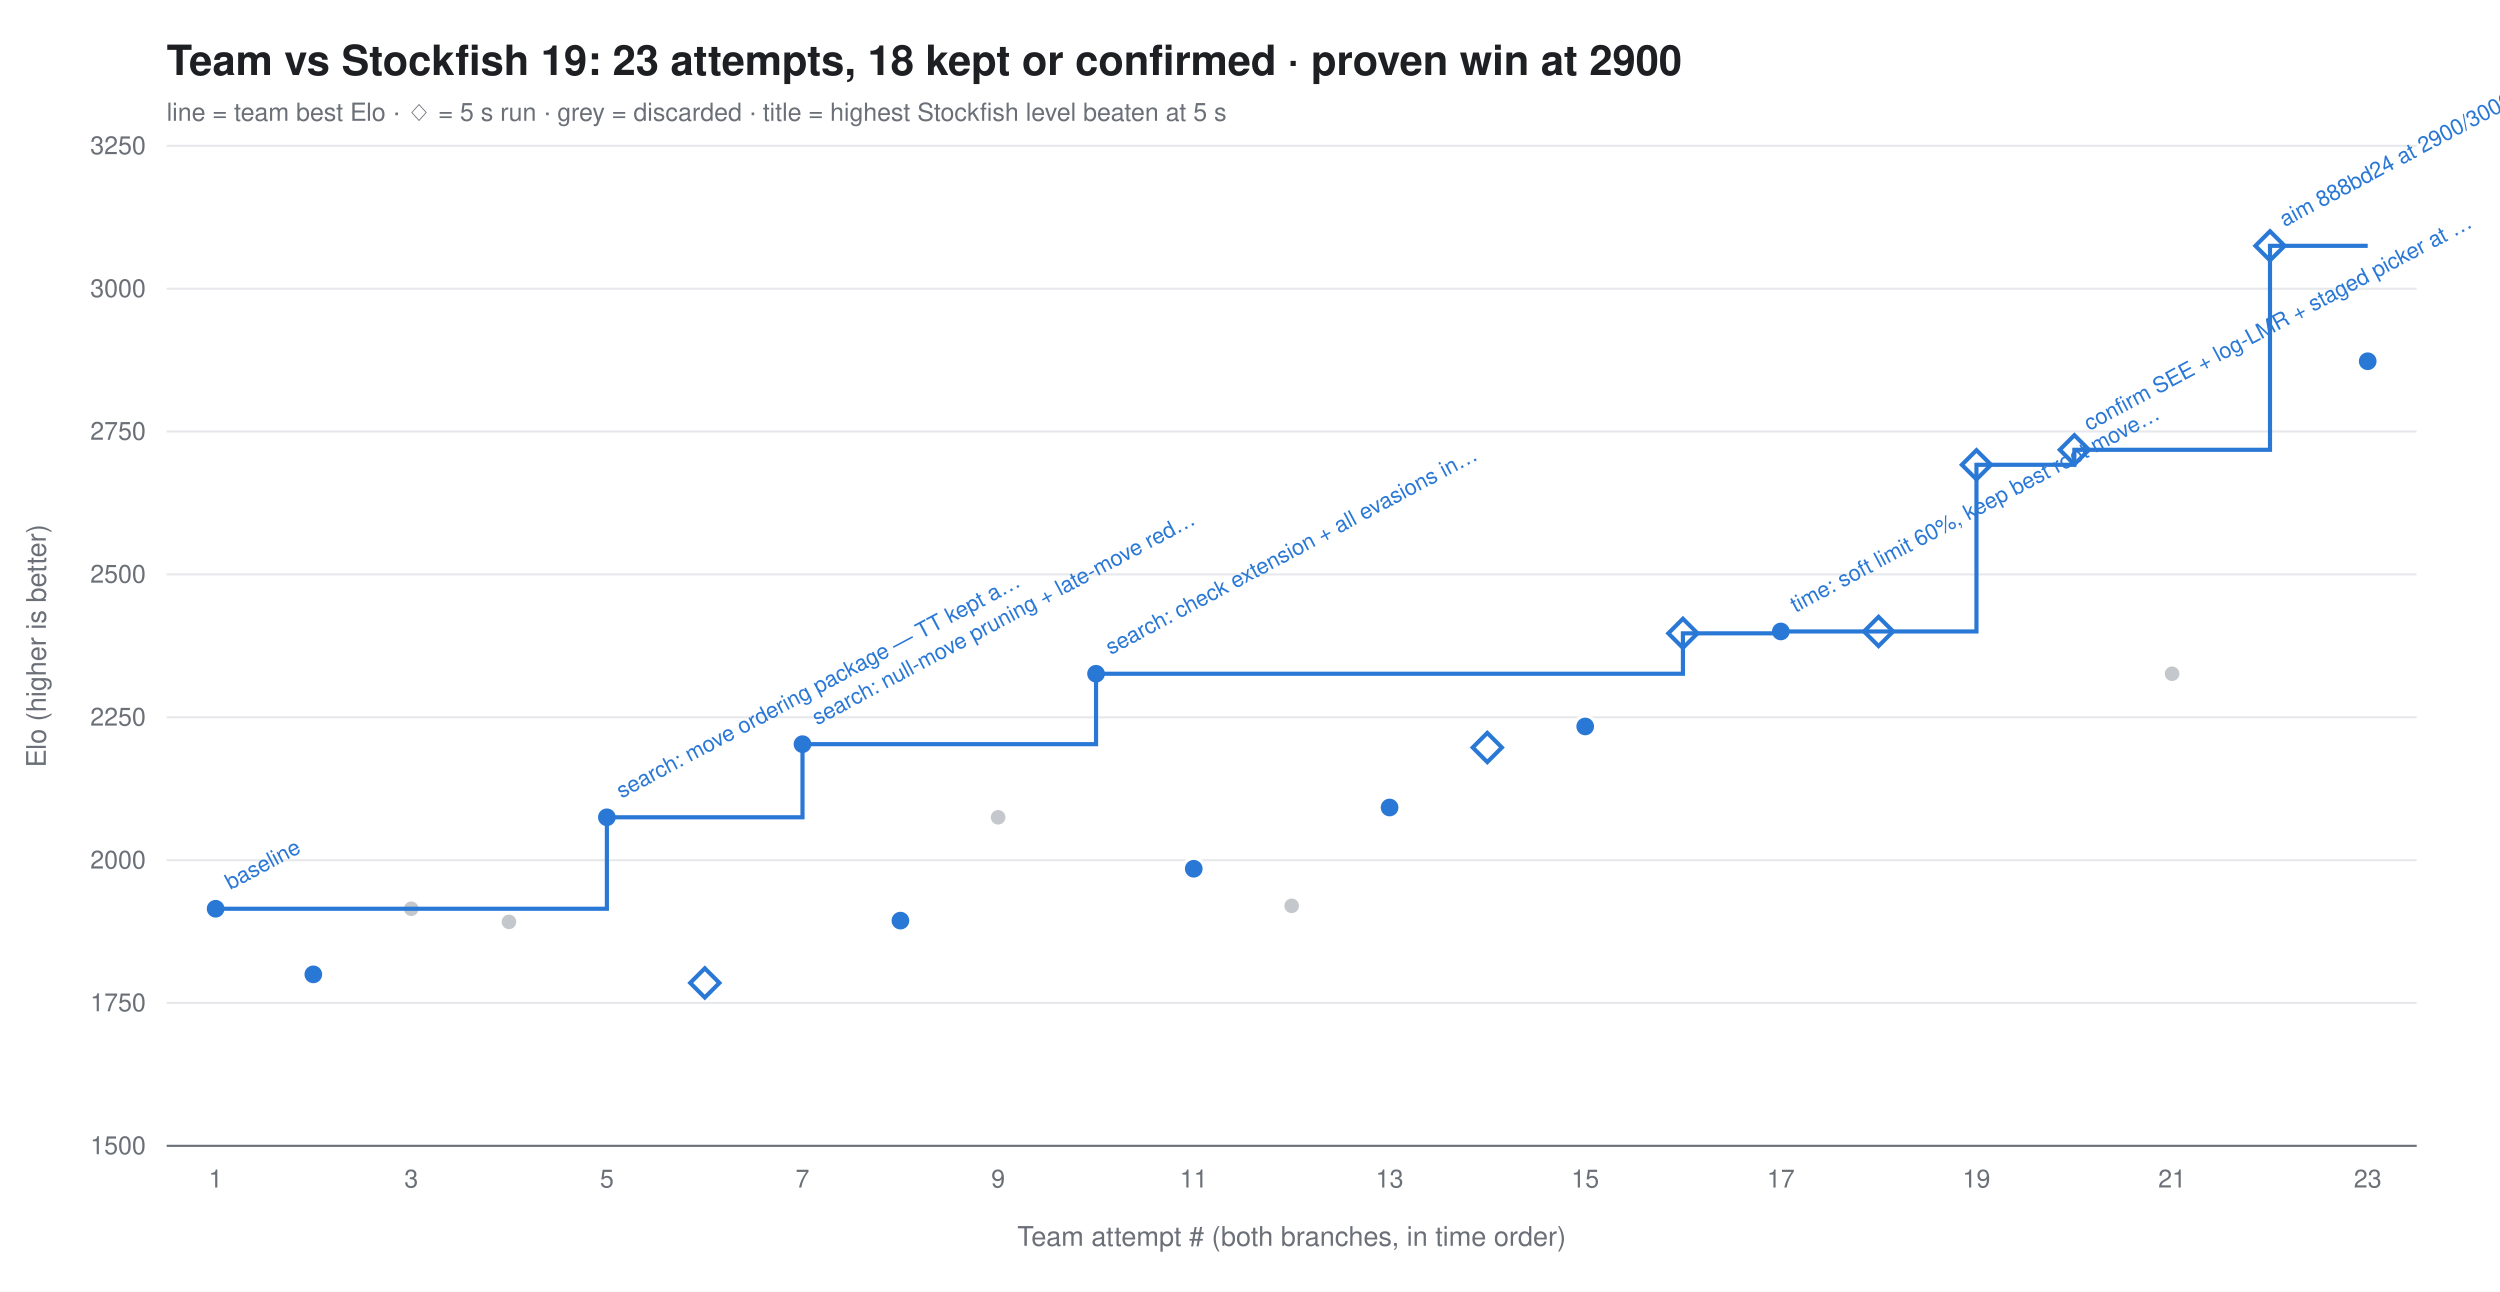
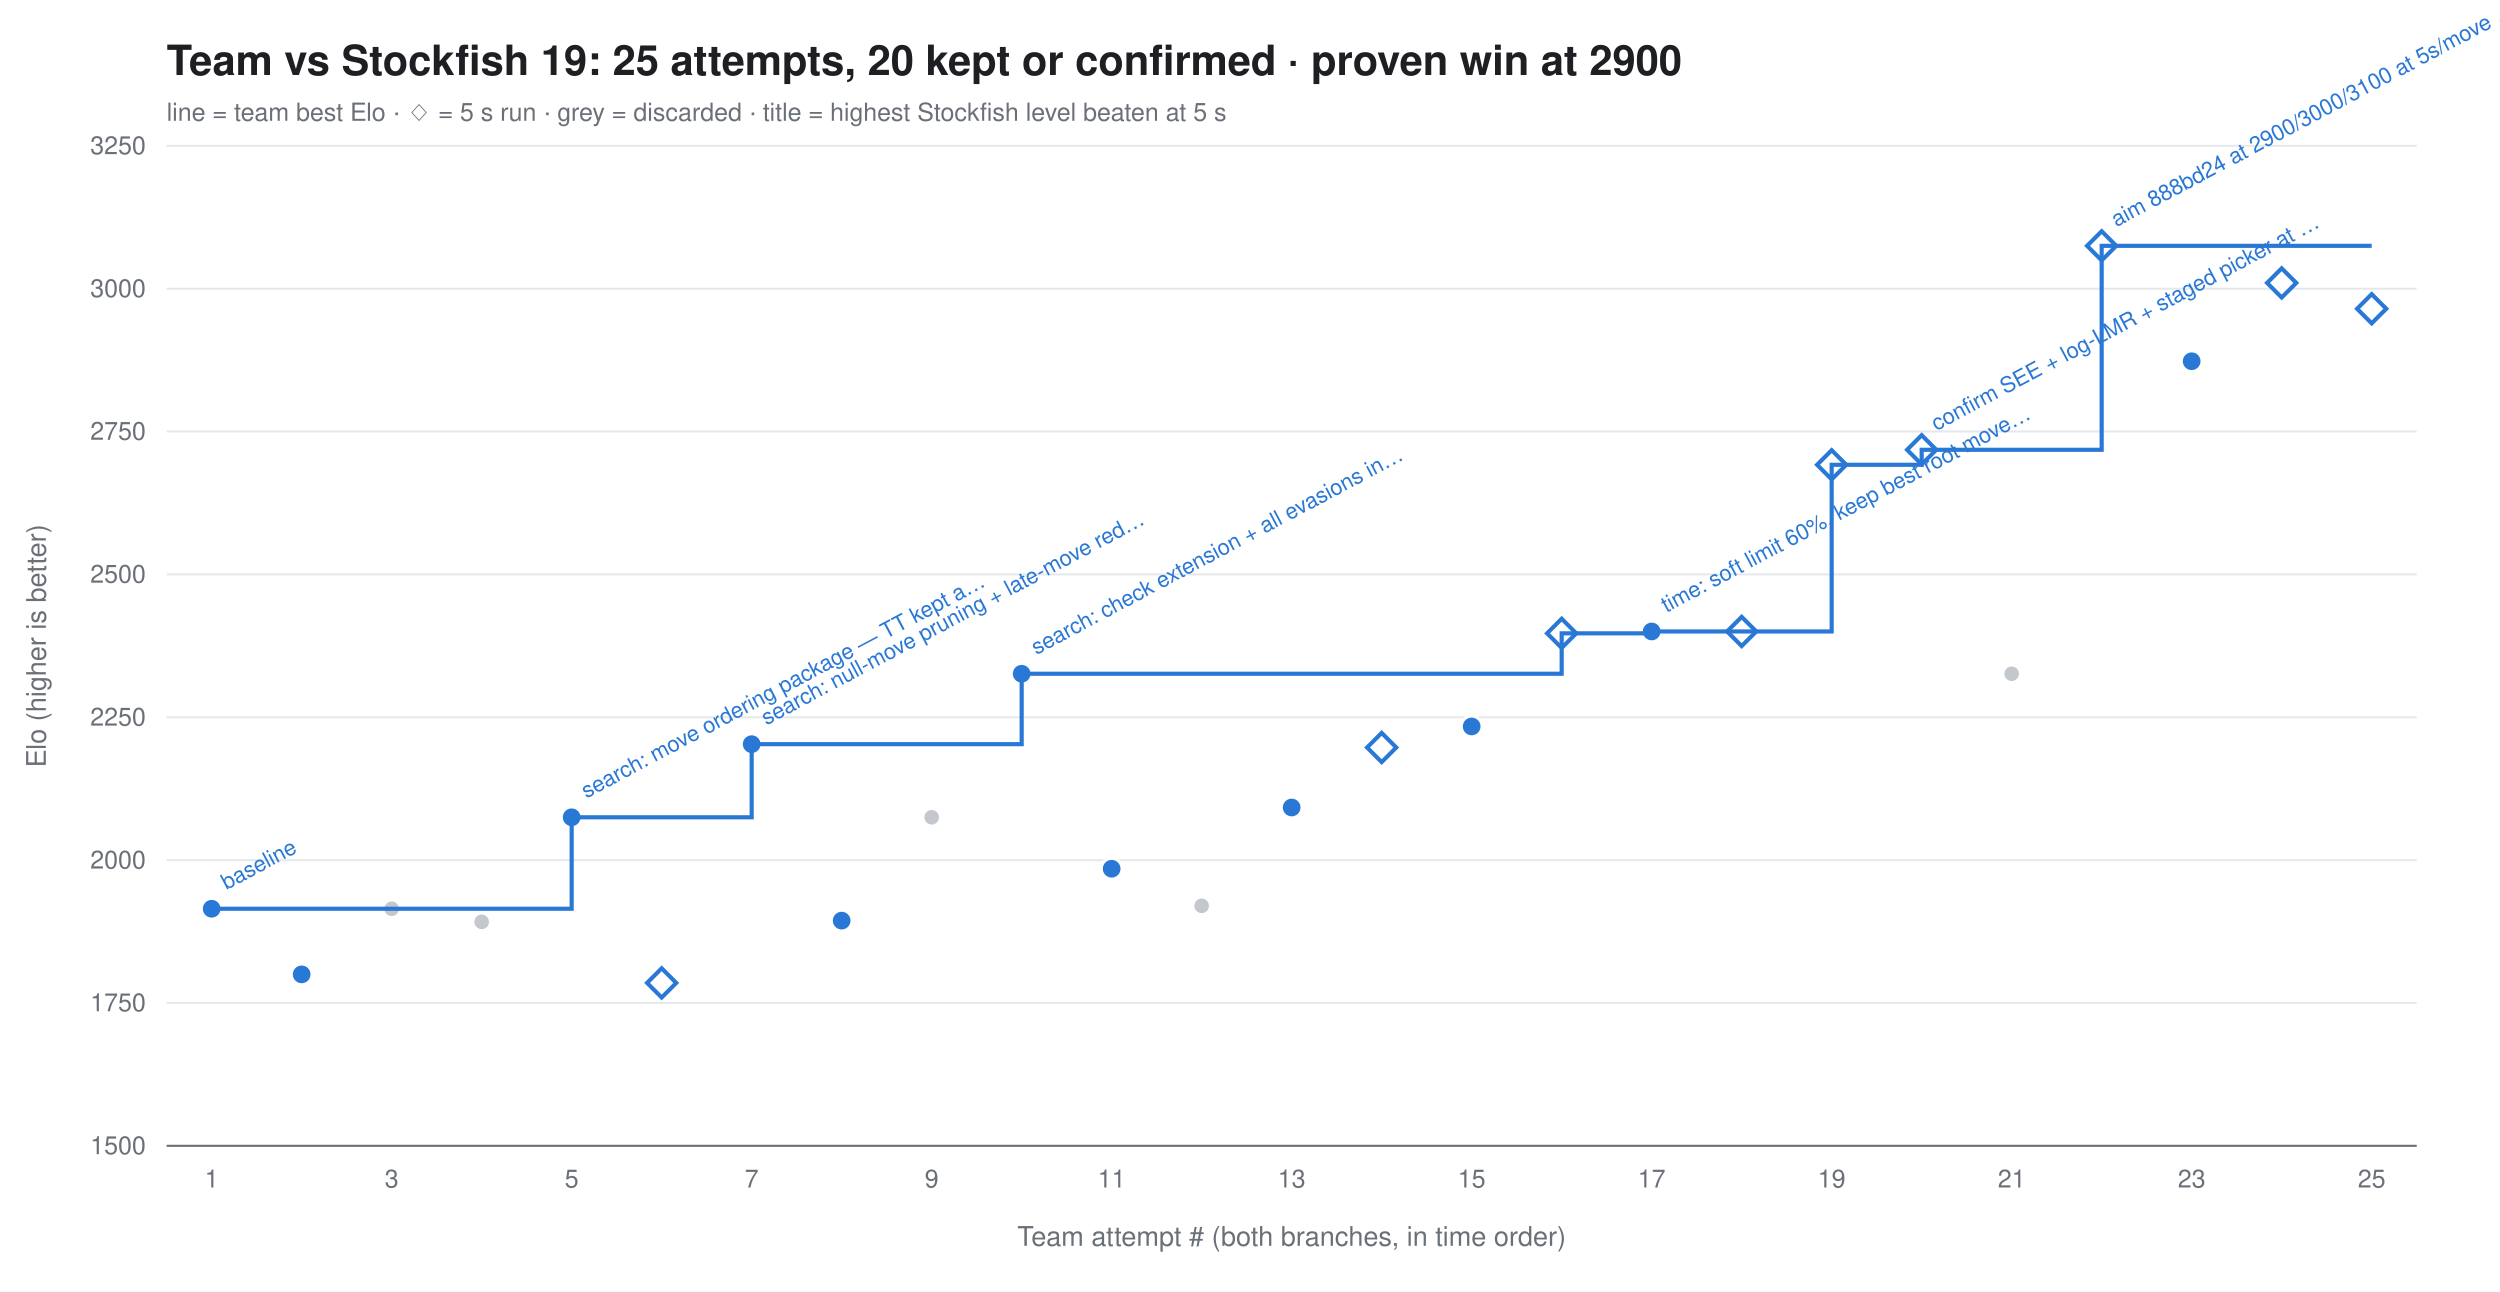
<svg xmlns="http://www.w3.org/2000/svg" width="1200" height="620" viewBox="0 0 1200 620" font-family="-apple-system,Segoe UI,Helvetica,Arial,sans-serif">
  <rect width="1200" height="620" fill="#ffffff" />
-   <text x="80" y="36" font-size="20" font-weight="600" fill="#1d1f23">Team vs Stockfish 19: 23 attempts, 18 kept or confirmed · proven win at 2900</text>
+   <text x="80" y="36" font-size="20" font-weight="600" fill="#1d1f23">Team vs Stockfish 19: 25 attempts, 20 kept or confirmed · proven win at 2900</text>
  <line x1="80" x2="1160" y1="550.0" y2="550.0" stroke="#e6e8eb" />
  <text x="70" y="554.0" font-size="12" text-anchor="end" fill="#6b7078">1500</text>
  <line x1="80" x2="1160" y1="481.4" y2="481.4" stroke="#e6e8eb" />
  <text x="70" y="485.4" font-size="12" text-anchor="end" fill="#6b7078">1750</text>
  <line x1="80" x2="1160" y1="412.9" y2="412.9" stroke="#e6e8eb" />
  <text x="70" y="416.9" font-size="12" text-anchor="end" fill="#6b7078">2000</text>
  <line x1="80" x2="1160" y1="344.3" y2="344.3" stroke="#e6e8eb" />
  <text x="70" y="348.3" font-size="12" text-anchor="end" fill="#6b7078">2250</text>
  <line x1="80" x2="1160" y1="275.7" y2="275.7" stroke="#e6e8eb" />
  <text x="70" y="279.7" font-size="12" text-anchor="end" fill="#6b7078">2500</text>
  <line x1="80" x2="1160" y1="207.1" y2="207.1" stroke="#e6e8eb" />
  <text x="70" y="211.1" font-size="12" text-anchor="end" fill="#6b7078">2750</text>
  <line x1="80" x2="1160" y1="138.6" y2="138.6" stroke="#e6e8eb" />
  <text x="70" y="142.6" font-size="12" text-anchor="end" fill="#6b7078">3000</text>
  <line x1="80" x2="1160" y1="70.0" y2="70.0" stroke="#e6e8eb" />
  <text x="70" y="74.0" font-size="12" text-anchor="end" fill="#6b7078">3250</text>
-   <text x="103.5" y="570" font-size="12" text-anchor="middle" fill="#6b7078">1</text>
-   <text x="197.4" y="570" font-size="12" text-anchor="middle" fill="#6b7078">3</text>
-   <text x="291.3" y="570" font-size="12" text-anchor="middle" fill="#6b7078">5</text>
-   <text x="385.2" y="570" font-size="12" text-anchor="middle" fill="#6b7078">7</text>
-   <text x="479.1" y="570" font-size="12" text-anchor="middle" fill="#6b7078">9</text>
-   <text x="573.0" y="570" font-size="12" text-anchor="middle" fill="#6b7078">11</text>
-   <text x="667.0" y="570" font-size="12" text-anchor="middle" fill="#6b7078">13</text>
-   <text x="760.9" y="570" font-size="12" text-anchor="middle" fill="#6b7078">15</text>
-   <text x="854.8" y="570" font-size="12" text-anchor="middle" fill="#6b7078">17</text>
-   <text x="948.7" y="570" font-size="12" text-anchor="middle" fill="#6b7078">19</text>
-   <text x="1042.6" y="570" font-size="12" text-anchor="middle" fill="#6b7078">21</text>
-   <text x="1136.5" y="570" font-size="12" text-anchor="middle" fill="#6b7078">23</text>
+   <text x="101.6" y="570" font-size="12" text-anchor="middle" fill="#6b7078">1</text>
+   <text x="188.0" y="570" font-size="12" text-anchor="middle" fill="#6b7078">3</text>
+   <text x="274.4" y="570" font-size="12" text-anchor="middle" fill="#6b7078">5</text>
+   <text x="360.8" y="570" font-size="12" text-anchor="middle" fill="#6b7078">7</text>
+   <text x="447.2" y="570" font-size="12" text-anchor="middle" fill="#6b7078">9</text>
+   <text x="533.6" y="570" font-size="12" text-anchor="middle" fill="#6b7078">11</text>
+   <text x="620.0" y="570" font-size="12" text-anchor="middle" fill="#6b7078">13</text>
+   <text x="706.4" y="570" font-size="12" text-anchor="middle" fill="#6b7078">15</text>
+   <text x="792.8" y="570" font-size="12" text-anchor="middle" fill="#6b7078">17</text>
+   <text x="879.2" y="570" font-size="12" text-anchor="middle" fill="#6b7078">19</text>
+   <text x="965.6" y="570" font-size="12" text-anchor="middle" fill="#6b7078">21</text>
+   <text x="1052.0" y="570" font-size="12" text-anchor="middle" fill="#6b7078">23</text>
+   <text x="1138.4" y="570" font-size="12" text-anchor="middle" fill="#6b7078">25</text>
  <line x1="80" x2="1160" y1="550" y2="550" stroke="#6b7078" />
  <text x="620.0" y="598" font-size="13" text-anchor="middle" fill="#6b7078">Team attempt # (both branches, in time order)</text>
  <text x="22" y="310.0" font-size="13" text-anchor="middle" fill="#6b7078" transform="rotate(-90 22 310.0)">Elo (higher is better)</text>
-   <circle cx="103.5" cy="436.2" r="5" fill="#2a78d6" stroke="#ffffff" stroke-width="1.5" />
-   <circle cx="150.4" cy="467.7" r="5" fill="#2a78d6" stroke="#ffffff" stroke-width="1.5" />
-   <circle cx="197.4" cy="436.2" r="3.5" fill="#c4c7cc" />
-   <circle cx="244.3" cy="442.5" r="3.5" fill="#c4c7cc" />
-   <circle cx="291.3" cy="392.3" r="5" fill="#2a78d6" stroke="#ffffff" stroke-width="1.5" />
-   <path d="M338.3,464.8 L345.3,471.8 L338.3,478.8 L331.3,471.8 Z" fill="#ffffff" stroke="#2a78d6" stroke-width="2" />
-   <circle cx="385.2" cy="357.2" r="5" fill="#2a78d6" stroke="#ffffff" stroke-width="1.5" />
-   <circle cx="432.2" cy="441.9" r="5" fill="#2a78d6" stroke="#ffffff" stroke-width="1.5" />
-   <circle cx="479.1" cy="392.3" r="3.5" fill="#c4c7cc" />
-   <circle cx="526.1" cy="323.4" r="5" fill="#2a78d6" stroke="#ffffff" stroke-width="1.5" />
-   <circle cx="573.0" cy="417.0" r="5" fill="#2a78d6" stroke="#ffffff" stroke-width="1.5" />
-   <circle cx="620.0" cy="434.8" r="3.5" fill="#c4c7cc" />
-   <circle cx="667.0" cy="387.6" r="5" fill="#2a78d6" stroke="#ffffff" stroke-width="1.5" />
-   <path d="M713.9,351.8 L720.9,358.8 L713.9,365.8 L706.9,358.8 Z" fill="#ffffff" stroke="#2a78d6" stroke-width="2" />
-   <circle cx="760.9" cy="348.7" r="5" fill="#2a78d6" stroke="#ffffff" stroke-width="1.5" />
-   <path d="M807.8,297.0 L814.8,304.0 L807.8,311.0 L800.8,304.0 Z" fill="#ffffff" stroke="#2a78d6" stroke-width="2" />
-   <circle cx="854.8" cy="303.1" r="5" fill="#2a78d6" stroke="#ffffff" stroke-width="1.5" />
-   <path d="M901.7,296.1 L908.7,303.1 L901.7,310.1 L894.7,303.1 Z" fill="#ffffff" stroke="#2a78d6" stroke-width="2" />
-   <path d="M948.7,216.1 L955.7,223.1 L948.7,230.1 L941.7,223.1 Z" fill="#ffffff" stroke="#2a78d6" stroke-width="2" />
-   <path d="M995.7,208.9 L1002.7,215.9 L995.7,222.9 L988.7,215.9 Z" fill="#ffffff" stroke="#2a78d6" stroke-width="2" />
-   <circle cx="1042.6" cy="323.4" r="3.5" fill="#c4c7cc" />
-   <path d="M1089.6,111.0 L1096.6,118.0 L1089.6,125.0 L1082.6,118.0 Z" fill="#ffffff" stroke="#2a78d6" stroke-width="2" />
-   <circle cx="1136.5" cy="173.4" r="5" fill="#2a78d6" stroke="#ffffff" stroke-width="1.5" />
-   <path d="M103.5,436.2 L291.3,436.2 L291.3,392.3 L385.2,392.3 L385.2,357.2 L526.1,357.2 L526.1,323.4 L807.8,323.4 L807.8,304.0 L854.8,304.0 L854.8,303.1 L948.7,303.1 L948.7,223.1 L995.7,223.1 L995.7,215.9 L1089.6,215.9 L1089.6,118.0 L1136.5,118.0" fill="none" stroke="#2a78d6" stroke-width="2" />
-   <text x="1096.6" y="109.0" font-size="10.5" fill="#2a78d6" transform="rotate(-28 1096.6 109.0)">aim 888bd24 at 2900/3000/3100 at 5s/move …</text>
-   <text x="1002.7" y="206.9" font-size="10.5" fill="#2a78d6" transform="rotate(-28 1002.7 206.9)">confirm SEE + log-LMR + staged picker at …</text>
-   <text x="861.8" y="294.1" font-size="10.5" fill="#2a78d6" transform="rotate(-28 861.8 294.1)">time: soft limit 60%, keep best root move…</text>
-   <text x="533.1" y="314.4" font-size="10.5" fill="#2a78d6" transform="rotate(-28 533.1 314.4)">search: check extension + all evasions in…</text>
-   <text x="392.2" y="348.2" font-size="10.5" fill="#2a78d6" transform="rotate(-28 392.2 348.2)">search: null-move pruning + late-move red…</text>
-   <text x="298.3" y="383.3" font-size="10.5" fill="#2a78d6" transform="rotate(-28 298.3 383.3)">search: move ordering package — TT kept a…</text>
-   <text x="110.5" y="427.2" font-size="10.5" fill="#2a78d6" transform="rotate(-28 110.5 427.2)">baseline</text>
+   <circle cx="101.6" cy="436.2" r="5" fill="#2a78d6" stroke="#ffffff" stroke-width="1.5" />
+   <circle cx="144.8" cy="467.7" r="5" fill="#2a78d6" stroke="#ffffff" stroke-width="1.5" />
+   <circle cx="188.0" cy="436.2" r="3.5" fill="#c4c7cc" />
+   <circle cx="231.2" cy="442.5" r="3.5" fill="#c4c7cc" />
+   <circle cx="274.4" cy="392.3" r="5" fill="#2a78d6" stroke="#ffffff" stroke-width="1.5" />
+   <path d="M317.6,464.8 L324.6,471.8 L317.6,478.8 L310.6,471.8 Z" fill="#ffffff" stroke="#2a78d6" stroke-width="2" />
+   <circle cx="360.8" cy="357.2" r="5" fill="#2a78d6" stroke="#ffffff" stroke-width="1.5" />
+   <circle cx="404.0" cy="441.9" r="5" fill="#2a78d6" stroke="#ffffff" stroke-width="1.5" />
+   <circle cx="447.2" cy="392.3" r="3.5" fill="#c4c7cc" />
+   <circle cx="490.4" cy="323.4" r="5" fill="#2a78d6" stroke="#ffffff" stroke-width="1.5" />
+   <circle cx="533.6" cy="417.0" r="5" fill="#2a78d6" stroke="#ffffff" stroke-width="1.5" />
+   <circle cx="576.8" cy="434.8" r="3.5" fill="#c4c7cc" />
+   <circle cx="620.0" cy="387.6" r="5" fill="#2a78d6" stroke="#ffffff" stroke-width="1.5" />
+   <path d="M663.2,351.8 L670.2,358.8 L663.2,365.8 L656.2,358.8 Z" fill="#ffffff" stroke="#2a78d6" stroke-width="2" />
+   <circle cx="706.4" cy="348.7" r="5" fill="#2a78d6" stroke="#ffffff" stroke-width="1.5" />
+   <path d="M749.6,297.0 L756.6,304.0 L749.6,311.0 L742.6,304.0 Z" fill="#ffffff" stroke="#2a78d6" stroke-width="2" />
+   <circle cx="792.8" cy="303.1" r="5" fill="#2a78d6" stroke="#ffffff" stroke-width="1.5" />
+   <path d="M836.0,296.1 L843.0,303.1 L836.0,310.1 L829.0,303.1 Z" fill="#ffffff" stroke="#2a78d6" stroke-width="2" />
+   <path d="M879.2,216.1 L886.2,223.1 L879.2,230.1 L872.2,223.1 Z" fill="#ffffff" stroke="#2a78d6" stroke-width="2" />
+   <path d="M922.4,208.9 L929.4,215.9 L922.4,222.9 L915.4,215.9 Z" fill="#ffffff" stroke="#2a78d6" stroke-width="2" />
+   <circle cx="965.6" cy="323.4" r="3.5" fill="#c4c7cc" />
+   <path d="M1008.8,111.0 L1015.8,118.0 L1008.8,125.0 L1001.8,118.0 Z" fill="#ffffff" stroke="#2a78d6" stroke-width="2" />
+   <circle cx="1052.0" cy="173.4" r="5" fill="#2a78d6" stroke="#ffffff" stroke-width="1.5" />
+   <path d="M1095.2,128.8 L1102.2,135.8 L1095.2,142.8 L1088.2,135.8 Z" fill="#ffffff" stroke="#2a78d6" stroke-width="2" />
+   <path d="M1138.4,141.2 L1145.4,148.2 L1138.4,155.2 L1131.4,148.2 Z" fill="#ffffff" stroke="#2a78d6" stroke-width="2" />
+   <path d="M101.6,436.2 L274.4,436.2 L274.4,392.3 L360.8,392.3 L360.8,357.2 L490.4,357.2 L490.4,323.4 L749.6,323.4 L749.6,304.0 L792.8,304.0 L792.8,303.1 L879.2,303.1 L879.2,223.1 L922.4,223.1 L922.4,215.9 L1008.8,215.9 L1008.8,118.0 L1138.4,118.0" fill="none" stroke="#2a78d6" stroke-width="2" />
+   <text x="1015.8" y="109.0" font-size="10.5" fill="#2a78d6" transform="rotate(-28 1015.8 109.0)">aim 888bd24 at 2900/3000/3100 at 5s/move …</text>
+   <text x="929.4" y="206.9" font-size="10.5" fill="#2a78d6" transform="rotate(-28 929.4 206.9)">confirm SEE + log-LMR + staged picker at …</text>
+   <text x="799.8" y="294.1" font-size="10.5" fill="#2a78d6" transform="rotate(-28 799.8 294.1)">time: soft limit 60%, keep best root move…</text>
+   <text x="497.4" y="314.4" font-size="10.5" fill="#2a78d6" transform="rotate(-28 497.4 314.4)">search: check extension + all evasions in…</text>
+   <text x="367.8" y="348.2" font-size="10.5" fill="#2a78d6" transform="rotate(-28 367.8 348.2)">search: null-move pruning + late-move red…</text>
+   <text x="281.4" y="383.3" font-size="10.5" fill="#2a78d6" transform="rotate(-28 281.4 383.3)">search: move ordering package — TT kept a…</text>
+   <text x="108.6" y="427.2" font-size="10.5" fill="#2a78d6" transform="rotate(-28 108.6 427.2)">baseline</text>
  <text x="80" y="58" font-size="12" fill="#6b7078">line = team best Elo · ◇ = 5 s run · grey = discarded · title = highest Stockfish level beaten at 5 s</text>
</svg>
